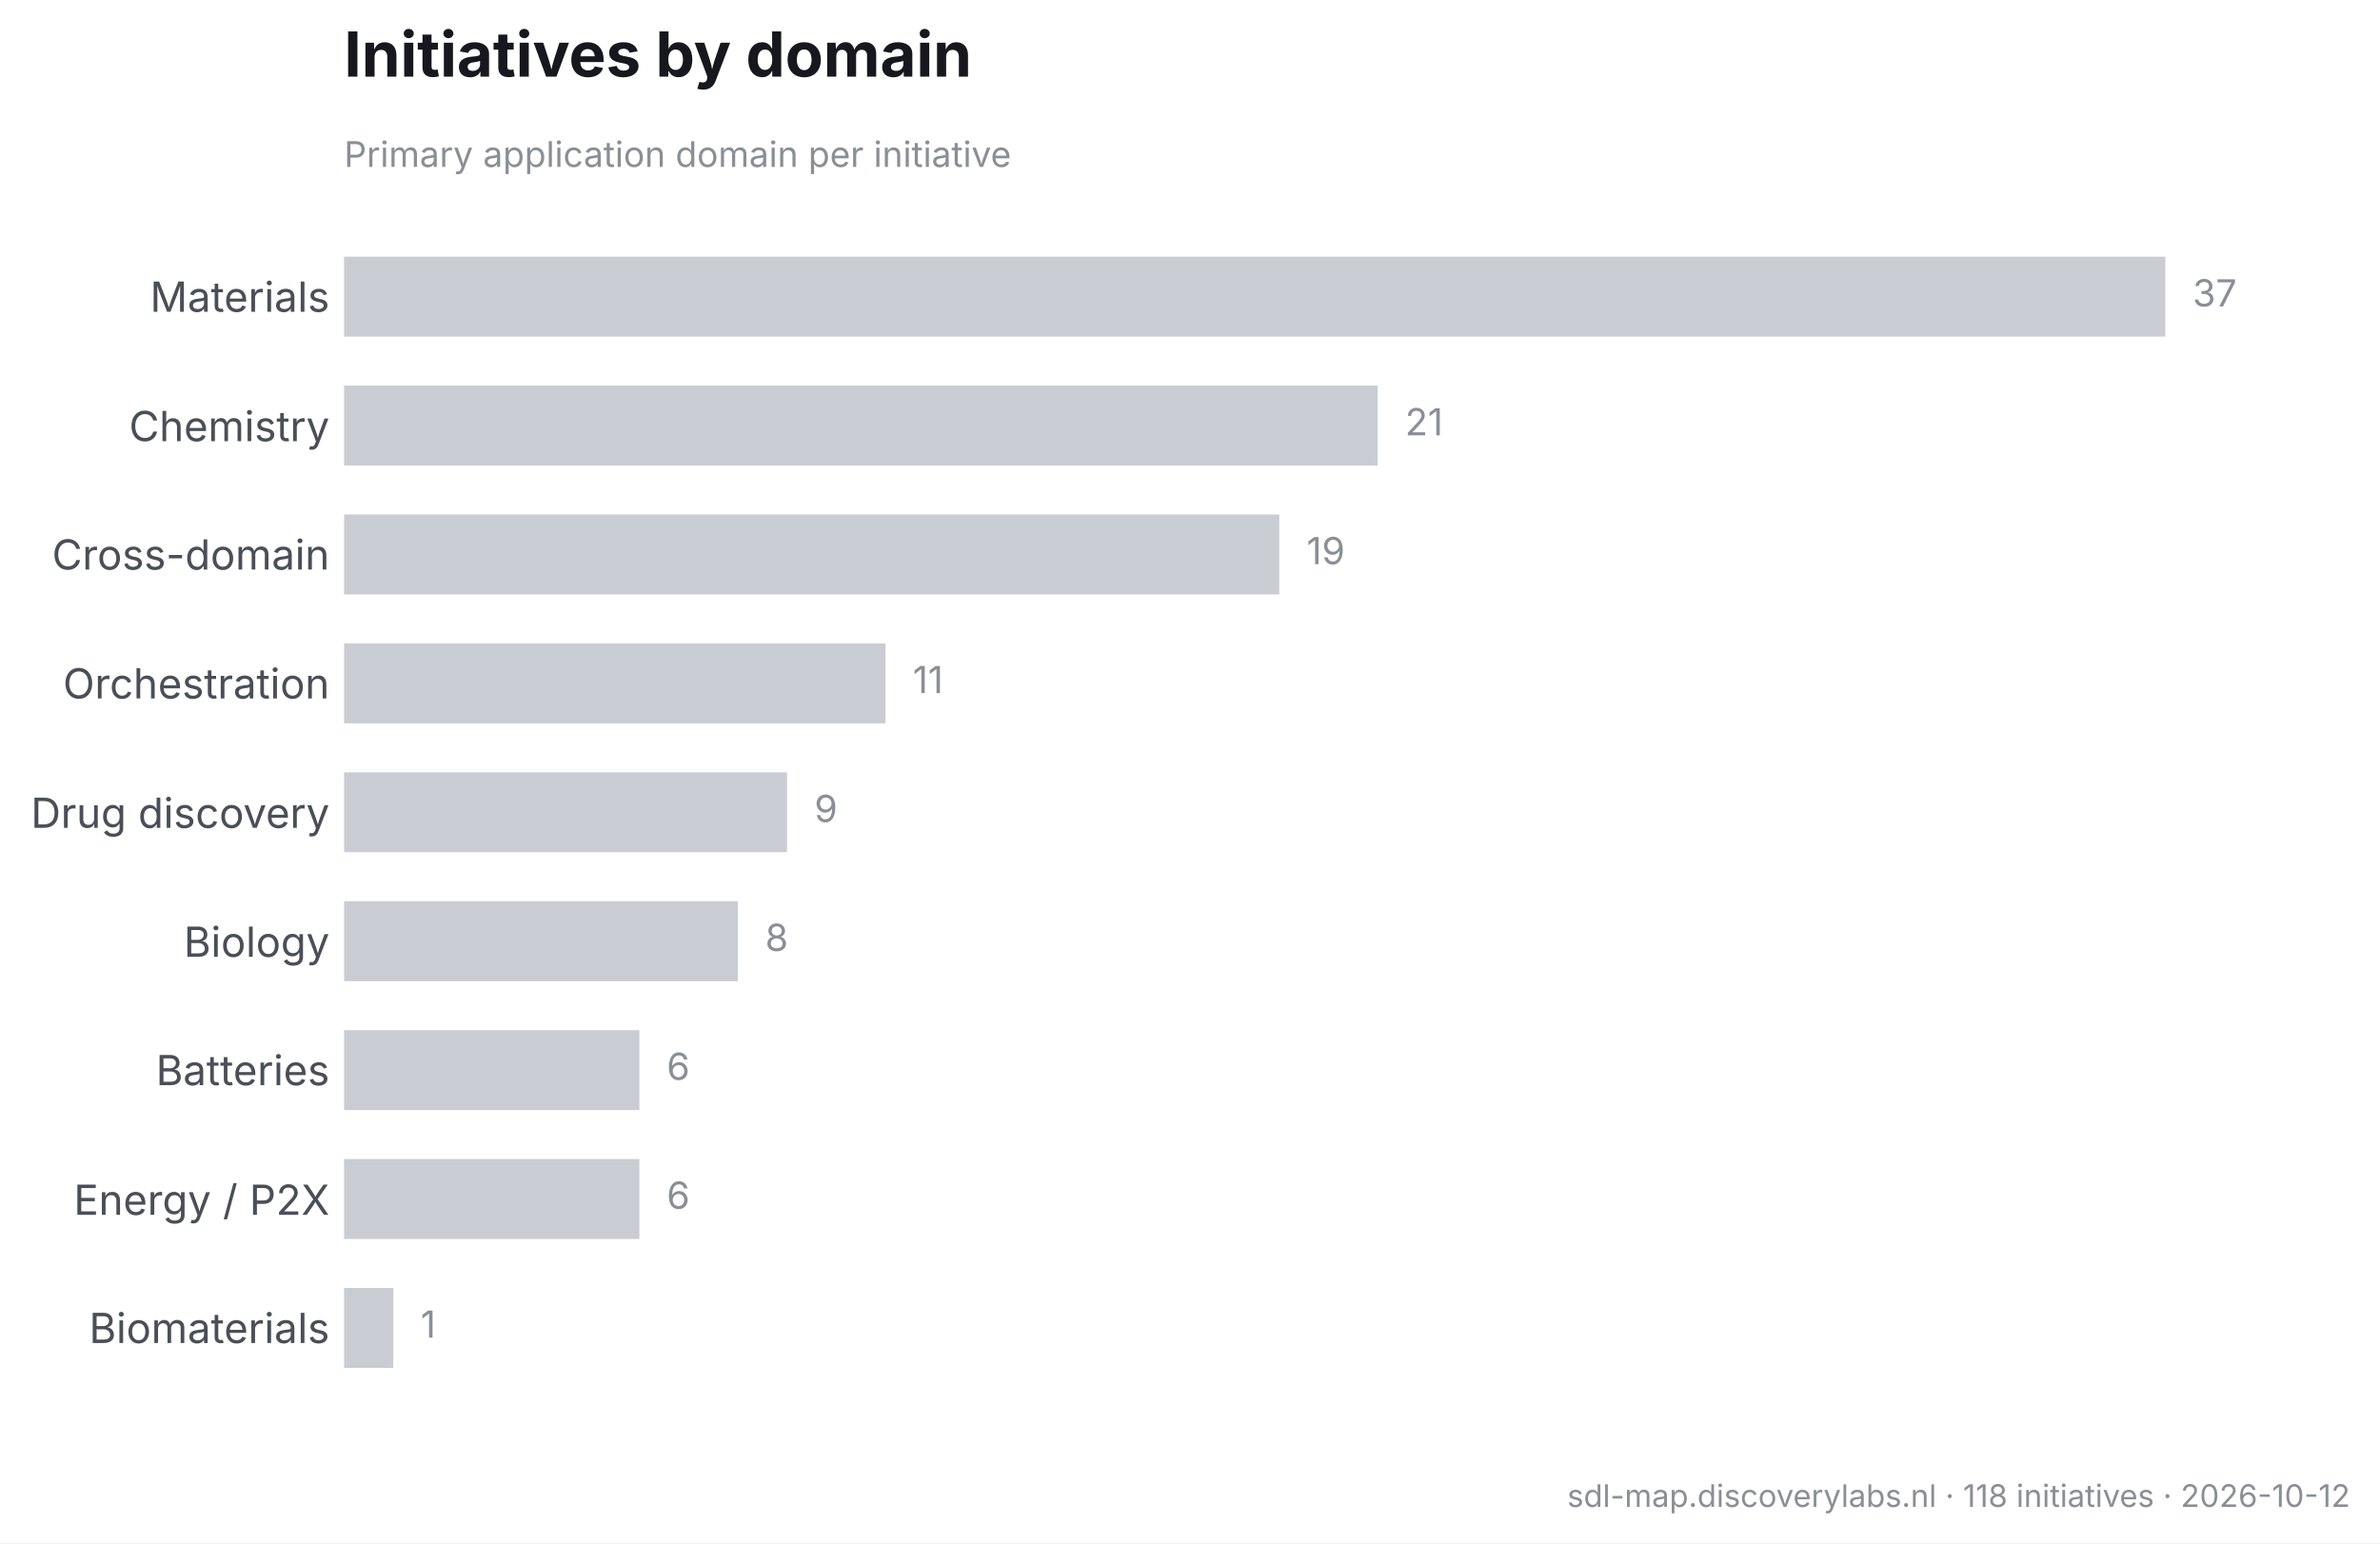
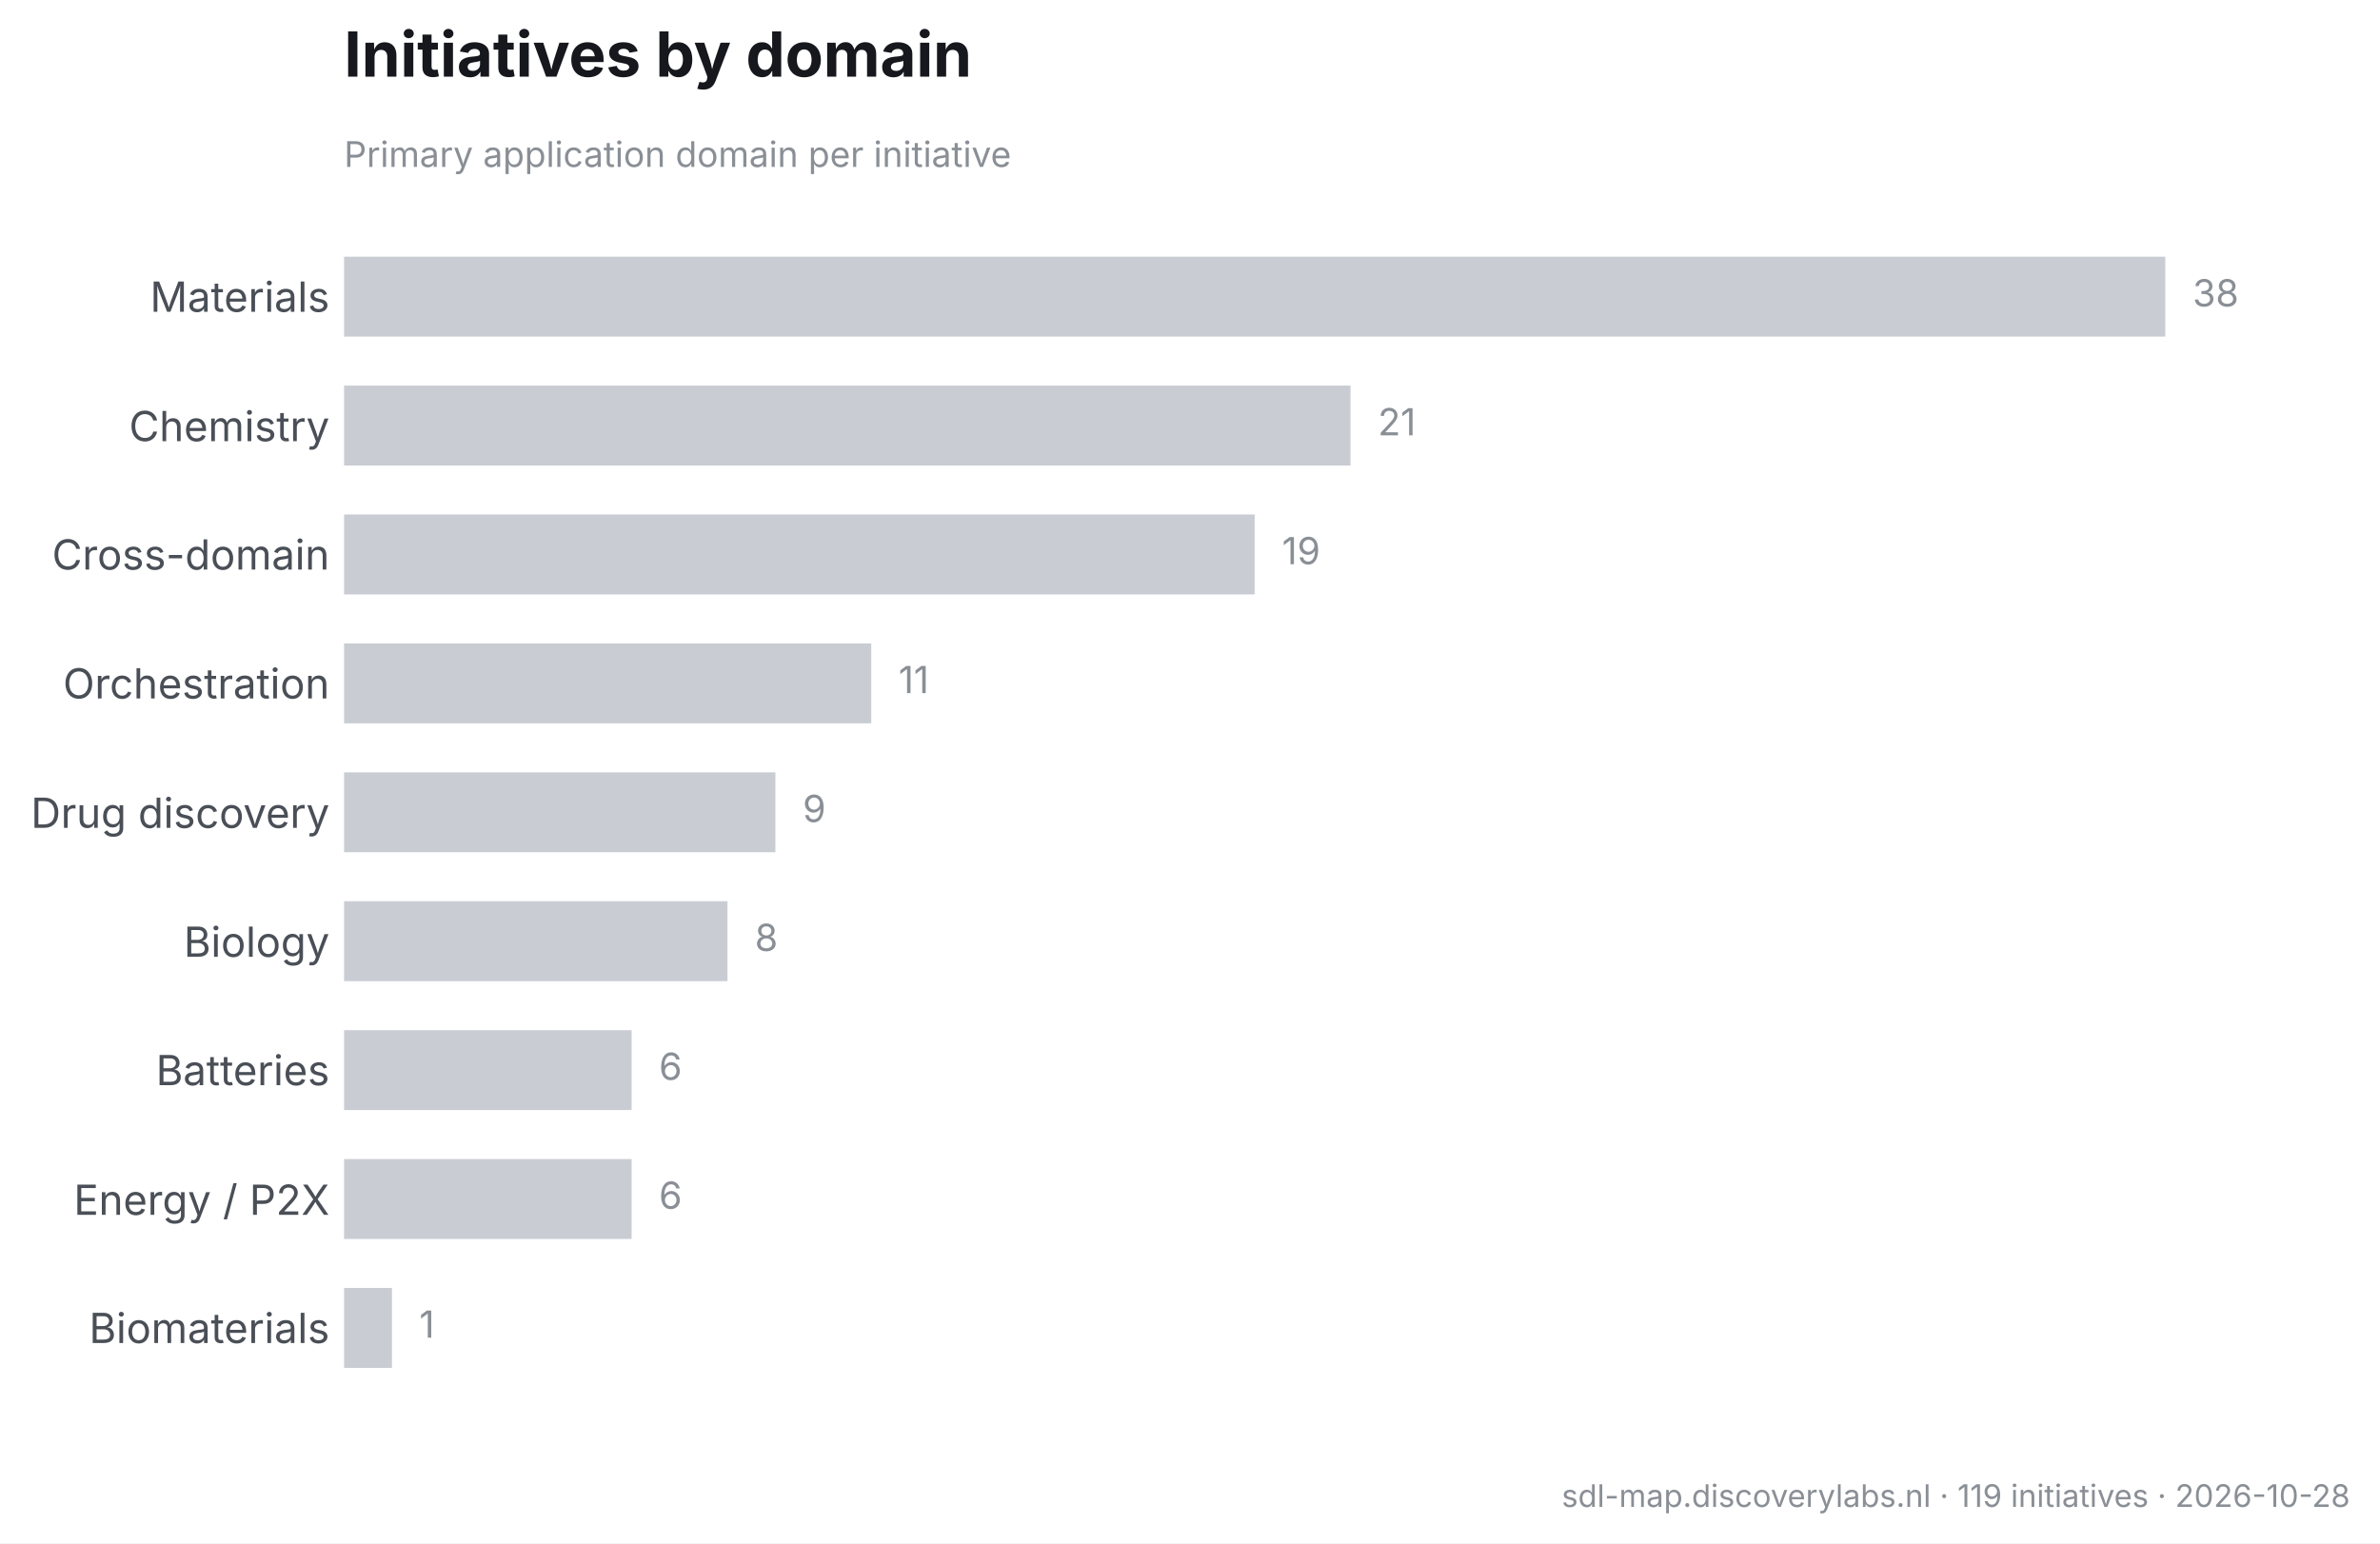
<svg xmlns="http://www.w3.org/2000/svg" width="573.506pt" height="371.916pt" viewBox="0 0 573.506 371.916" version="1.1">
  <defs>
    <style type="text/css">*{stroke-linejoin: round; stroke-linecap: butt}</style>
  </defs>
  <g id="figure_1">
    <g id="patch_1">
      <path d="M 0 371.916  L 573.506 371.916  L 573.506 0  L 0 0  z " style="fill: #ffffff" />
    </g>
    <g id="axes_1">
      <g id="patch_2">
        <path d="M 82.906 343.033  L 561.266 343.033  L 561.266 48.471  L 82.906 48.471  z " style="fill: #ffffff" />
      </g>
      <g id="matplotlib.axis_1" />
      <g id="matplotlib.axis_2">
        <g id="ytick_1">
          <g id="line2d_1" />
          <g id="text_1">
            <text style="font-size: 10px; font-family: 'Inter', 'Helvetica Neue', 'Arial', 'DejaVu Sans', 'Bitstream Vera Sans', 'Computer Modern Sans Serif', 'Lucida Grande', 'Verdana', 'Geneva', 'Lucid', 'Helvetica', 'Avant Garde', sans-serif; text-anchor: end; fill: #4a4f57" x="79.406" y="75.128" transform="rotate(-0 79.40625 75.12801)">Materials</text>
          </g>
        </g>
        <g id="ytick_2">
          <g id="line2d_2" />
          <g id="text_2">
            <text style="font-size: 10px; font-family: 'Inter', 'Helvetica Neue', 'Arial', 'DejaVu Sans', 'Bitstream Vera Sans', 'Computer Modern Sans Serif', 'Lucida Grande', 'Verdana', 'Geneva', 'Lucid', 'Helvetica', 'Avant Garde', sans-serif; text-anchor: end; fill: #4a4f57" x="79.406" y="106.313" transform="rotate(-0 79.40625 106.3129)">Chemistry</text>
          </g>
        </g>
        <g id="ytick_3">
          <g id="line2d_3" />
          <g id="text_3">
            <text style="font-size: 10px; font-family: 'Inter', 'Helvetica Neue', 'Arial', 'DejaVu Sans', 'Bitstream Vera Sans', 'Computer Modern Sans Serif', 'Lucida Grande', 'Verdana', 'Geneva', 'Lucid', 'Helvetica', 'Avant Garde', sans-serif; text-anchor: end; fill: #4a4f57" x="79.406" y="137.259" transform="rotate(-0 79.40625 137.2587)">Cross-domain</text>
          </g>
        </g>
        <g id="ytick_4">
          <g id="line2d_4" />
          <g id="text_4">
            <text style="font-size: 10px; font-family: 'Inter', 'Helvetica Neue', 'Arial', 'DejaVu Sans', 'Bitstream Vera Sans', 'Computer Modern Sans Serif', 'Lucida Grande', 'Verdana', 'Geneva', 'Lucid', 'Helvetica', 'Avant Garde', sans-serif; text-anchor: end; fill: #4a4f57" x="79.406" y="168.324" transform="rotate(-0 79.40625 168.324)">Orchestration</text>
          </g>
        </g>
        <g id="ytick_5">
          <g id="line2d_5" />
          <g id="text_5">
            <text style="font-size: 10px; font-family: 'Inter', 'Helvetica Neue', 'Arial', 'DejaVu Sans', 'Bitstream Vera Sans', 'Computer Modern Sans Serif', 'Lucida Grande', 'Verdana', 'Geneva', 'Lucid', 'Helvetica', 'Avant Garde', sans-serif; text-anchor: end; fill: #4a4f57" x="79.406" y="199.509" transform="rotate(-0 79.40625 199.5089)">Drug discovery</text>
          </g>
        </g>
        <g id="ytick_6">
          <g id="line2d_6" />
          <g id="text_6">
            <text style="font-size: 10px; font-family: 'Inter', 'Helvetica Neue', 'Arial', 'DejaVu Sans', 'Bitstream Vera Sans', 'Computer Modern Sans Serif', 'Lucida Grande', 'Verdana', 'Geneva', 'Lucid', 'Helvetica', 'Avant Garde', sans-serif; text-anchor: end; fill: #4a4f57" x="79.406" y="230.574" transform="rotate(-0 79.40625 230.5743)">Biology</text>
          </g>
        </g>
        <g id="ytick_7">
          <g id="line2d_7" />
          <g id="text_7">
            <text style="font-size: 10px; font-family: 'Inter', 'Helvetica Neue', 'Arial', 'DejaVu Sans', 'Bitstream Vera Sans', 'Computer Modern Sans Serif', 'Lucida Grande', 'Verdana', 'Geneva', 'Lucid', 'Helvetica', 'Avant Garde', sans-serif; text-anchor: end; fill: #4a4f57" x="79.406" y="261.52" transform="rotate(-0 79.40625 261.5201)">Batteries</text>
          </g>
        </g>
        <g id="ytick_8">
          <g id="line2d_8" />
          <g id="text_8">
            <text style="font-size: 10px; font-family: 'Inter', 'Helvetica Neue', 'Arial', 'DejaVu Sans', 'Bitstream Vera Sans', 'Computer Modern Sans Serif', 'Lucida Grande', 'Verdana', 'Geneva', 'Lucid', 'Helvetica', 'Avant Garde', sans-serif; text-anchor: end; fill: #4a4f57" x="79.406" y="292.757" transform="rotate(-0 79.40625 292.7565)">Energy / P2X</text>
          </g>
        </g>
        <g id="ytick_9">
          <g id="line2d_9" />
          <g id="text_9">
            <text style="font-size: 10px; font-family: 'Inter', 'Helvetica Neue', 'Arial', 'DejaVu Sans', 'Bitstream Vera Sans', 'Computer Modern Sans Serif', 'Lucida Grande', 'Verdana', 'Geneva', 'Lucid', 'Helvetica', 'Avant Garde', sans-serif; text-anchor: end; fill: #4a4f57" x="79.406" y="323.651" transform="rotate(-0 79.40625 323.6508)">Biomaterials</text>
          </g>
        </g>
      </g>
      <g id="patch_3">
-         <path d="M 82.906 61.86  L 521.769 61.86  L 521.769 81.121  L 82.906 81.121  z " clip-path="url(#p2d1abe1536)" style="fill: #c9cdd3" />
+         <path d="M 82.906 61.86  L 521.769 61.86  L 521.769 81.121  L 82.906 81.121  z " clip-path="url(#p3b82407947)" style="fill: #c9cdd3" />
      </g>
      <g id="patch_4">
-         <path d="M 82.906 92.926  L 331.99 92.926  L 331.99 112.186  L 82.906 112.186  z " clip-path="url(#p2d1abe1536)" style="fill: #c9cdd3" />
+         <path d="M 82.906 92.926  L 325.435 92.926  L 325.435 112.186  L 82.906 112.186  z " clip-path="url(#p3b82407947)" style="fill: #c9cdd3" />
      </g>
      <g id="patch_5">
-         <path d="M 82.906 123.991  L 308.268 123.991  L 308.268 143.251  L 82.906 143.251  z " clip-path="url(#p2d1abe1536)" style="fill: #c9cdd3" />
+         <path d="M 82.906 123.991  L 302.337 123.991  L 302.337 143.251  L 82.906 143.251  z " clip-path="url(#p3b82407947)" style="fill: #c9cdd3" />
      </g>
      <g id="patch_6">
-         <path d="M 82.906 155.056  L 213.379 155.056  L 213.379 174.317  L 82.906 174.317  z " clip-path="url(#p2d1abe1536)" style="fill: #c9cdd3" />
+         <path d="M 82.906 155.056  L 209.945 155.056  L 209.945 174.317  L 82.906 174.317  z " clip-path="url(#p3b82407947)" style="fill: #c9cdd3" />
      </g>
      <g id="patch_7">
-         <path d="M 82.906 186.122  L 189.657 186.122  L 189.657 205.382  L 82.906 205.382  z " clip-path="url(#p2d1abe1536)" style="fill: #c9cdd3" />
+         <path d="M 82.906 186.122  L 186.847 186.122  L 186.847 205.382  L 82.906 205.382  z " clip-path="url(#p3b82407947)" style="fill: #c9cdd3" />
      </g>
      <g id="patch_8">
-         <path d="M 82.906 217.187  L 177.795 217.187  L 177.795 236.447  L 82.906 236.447  z " clip-path="url(#p2d1abe1536)" style="fill: #c9cdd3" />
+         <path d="M 82.906 217.187  L 175.298 217.187  L 175.298 236.447  L 82.906 236.447  z " clip-path="url(#p3b82407947)" style="fill: #c9cdd3" />
      </g>
      <g id="patch_9">
-         <path d="M 82.906 248.252  L 154.073 248.252  L 154.073 267.513  L 82.906 267.513  z " clip-path="url(#p2d1abe1536)" style="fill: #c9cdd3" />
+         <path d="M 82.906 248.252  L 152.2 248.252  L 152.2 267.513  L 82.906 267.513  z " clip-path="url(#p3b82407947)" style="fill: #c9cdd3" />
      </g>
      <g id="patch_10">
-         <path d="M 82.906 279.318  L 154.073 279.318  L 154.073 298.578  L 82.906 298.578  z " clip-path="url(#p2d1abe1536)" style="fill: #c9cdd3" />
+         <path d="M 82.906 279.318  L 152.2 279.318  L 152.2 298.578  L 82.906 298.578  z " clip-path="url(#p3b82407947)" style="fill: #c9cdd3" />
      </g>
      <g id="patch_11">
-         <path d="M 82.906 310.383  L 94.767 310.383  L 94.767 329.644  L 82.906 329.644  z " clip-path="url(#p2d1abe1536)" style="fill: #c9cdd3" />
+         <path d="M 82.906 310.383  L 94.455 310.383  L 94.455 329.644  L 82.906 329.644  z " clip-path="url(#p3b82407947)" style="fill: #c9cdd3" />
      </g>
      <g id="text_10">
-         <text style="font-size: 9px; font-family: 'Inter', 'Helvetica Neue', 'Arial', 'DejaVu Sans', 'Bitstream Vera Sans', 'Computer Modern Sans Serif', 'Lucida Grande', 'Verdana', 'Geneva', 'Lucid', 'Helvetica', 'Avant Garde', sans-serif; text-anchor: start; fill: #8a8f96" x="528.352" y="73.846" transform="rotate(-0 528.3516 73.84598)">37</text>
+         <text style="font-size: 9px; font-family: 'Inter', 'Helvetica Neue', 'Arial', 'DejaVu Sans', 'Bitstream Vera Sans', 'Computer Modern Sans Serif', 'Lucida Grande', 'Verdana', 'Geneva', 'Lucid', 'Helvetica', 'Avant Garde', sans-serif; text-anchor: start; fill: #8a8f96" x="528.352" y="73.846" transform="rotate(-0 528.3516 73.84598)">38</text>
      </g>
      <g id="text_11">
-         <text style="font-size: 9px; font-family: 'Inter', 'Helvetica Neue', 'Arial', 'DejaVu Sans', 'Bitstream Vera Sans', 'Computer Modern Sans Serif', 'Lucida Grande', 'Verdana', 'Geneva', 'Lucid', 'Helvetica', 'Avant Garde', sans-serif; text-anchor: start; fill: #8a8f96" x="338.573" y="104.911" transform="rotate(-0 338.5732 104.9113)">21</text>
+         <text style="font-size: 9px; font-family: 'Inter', 'Helvetica Neue', 'Arial', 'DejaVu Sans', 'Bitstream Vera Sans', 'Computer Modern Sans Serif', 'Lucida Grande', 'Verdana', 'Geneva', 'Lucid', 'Helvetica', 'Avant Garde', sans-serif; text-anchor: start; fill: #8a8f96" x="332.018" y="104.911" transform="rotate(-0 332.0184 104.9113)">21</text>
      </g>
      <g id="text_12">
-         <text style="font-size: 9px; font-family: 'Inter', 'Helvetica Neue', 'Arial', 'DejaVu Sans', 'Bitstream Vera Sans', 'Computer Modern Sans Serif', 'Lucida Grande', 'Verdana', 'Geneva', 'Lucid', 'Helvetica', 'Avant Garde', sans-serif; text-anchor: start; fill: #8a8f96" x="314.851" y="135.977" transform="rotate(-0 314.851 135.9767)">19</text>
+         <text style="font-size: 9px; font-family: 'Inter', 'Helvetica Neue', 'Arial', 'DejaVu Sans', 'Bitstream Vera Sans', 'Computer Modern Sans Serif', 'Lucida Grande', 'Verdana', 'Geneva', 'Lucid', 'Helvetica', 'Avant Garde', sans-serif; text-anchor: start; fill: #8a8f96" x="308.92" y="135.977" transform="rotate(-0 308.9204 135.9767)">19</text>
      </g>
      <g id="text_13">
-         <text style="font-size: 9px; font-family: 'Inter', 'Helvetica Neue', 'Arial', 'DejaVu Sans', 'Bitstream Vera Sans', 'Computer Modern Sans Serif', 'Lucida Grande', 'Verdana', 'Geneva', 'Lucid', 'Helvetica', 'Avant Garde', sans-serif; text-anchor: start; fill: #8a8f96" x="219.962" y="167.042" transform="rotate(-0 219.9618 167.042)">11</text>
+         <text style="font-size: 9px; font-family: 'Inter', 'Helvetica Neue', 'Arial', 'DejaVu Sans', 'Bitstream Vera Sans', 'Computer Modern Sans Serif', 'Lucida Grande', 'Verdana', 'Geneva', 'Lucid', 'Helvetica', 'Avant Garde', sans-serif; text-anchor: start; fill: #8a8f96" x="216.528" y="167.042" transform="rotate(-0 216.5283 167.042)">11</text>
      </g>
      <g id="text_14">
-         <text style="font-size: 9px; font-family: 'Inter', 'Helvetica Neue', 'Arial', 'DejaVu Sans', 'Bitstream Vera Sans', 'Computer Modern Sans Serif', 'Lucida Grande', 'Verdana', 'Geneva', 'Lucid', 'Helvetica', 'Avant Garde', sans-serif; text-anchor: start; fill: #8a8f96" x="196.239" y="198.107" transform="rotate(-0 196.2395 198.1074)">9</text>
+         <text style="font-size: 9px; font-family: 'Inter', 'Helvetica Neue', 'Arial', 'DejaVu Sans', 'Bitstream Vera Sans', 'Computer Modern Sans Serif', 'Lucida Grande', 'Verdana', 'Geneva', 'Lucid', 'Helvetica', 'Avant Garde', sans-serif; text-anchor: start; fill: #8a8f96" x="193.43" y="198.107" transform="rotate(-0 193.4303 198.1074)">9</text>
      </g>
      <g id="text_15">
-         <text style="font-size: 9px; font-family: 'Inter', 'Helvetica Neue', 'Arial', 'DejaVu Sans', 'Bitstream Vera Sans', 'Computer Modern Sans Serif', 'Lucida Grande', 'Verdana', 'Geneva', 'Lucid', 'Helvetica', 'Avant Garde', sans-serif; text-anchor: start; fill: #8a8f96" x="184.378" y="229.173" transform="rotate(-0 184.3784 229.1727)">8</text>
+         <text style="font-size: 9px; font-family: 'Inter', 'Helvetica Neue', 'Arial', 'DejaVu Sans', 'Bitstream Vera Sans', 'Computer Modern Sans Serif', 'Lucida Grande', 'Verdana', 'Geneva', 'Lucid', 'Helvetica', 'Avant Garde', sans-serif; text-anchor: start; fill: #8a8f96" x="181.881" y="229.173" transform="rotate(-0 181.8813 229.1727)">8</text>
      </g>
      <g id="text_16">
-         <text style="font-size: 9px; font-family: 'Inter', 'Helvetica Neue', 'Arial', 'DejaVu Sans', 'Bitstream Vera Sans', 'Computer Modern Sans Serif', 'Lucida Grande', 'Verdana', 'Geneva', 'Lucid', 'Helvetica', 'Avant Garde', sans-serif; text-anchor: start; fill: #8a8f96" x="160.656" y="260.238" transform="rotate(-0 160.6561 260.2381)">6</text>
+         <text style="font-size: 9px; font-family: 'Inter', 'Helvetica Neue', 'Arial', 'DejaVu Sans', 'Bitstream Vera Sans', 'Computer Modern Sans Serif', 'Lucida Grande', 'Verdana', 'Geneva', 'Lucid', 'Helvetica', 'Avant Garde', sans-serif; text-anchor: start; fill: #8a8f96" x="158.783" y="260.238" transform="rotate(-0 158.7832 260.2381)">6</text>
      </g>
      <g id="text_17">
-         <text style="font-size: 9px; font-family: 'Inter', 'Helvetica Neue', 'Arial', 'DejaVu Sans', 'Bitstream Vera Sans', 'Computer Modern Sans Serif', 'Lucida Grande', 'Verdana', 'Geneva', 'Lucid', 'Helvetica', 'Avant Garde', sans-serif; text-anchor: start; fill: #8a8f96" x="160.656" y="291.303" transform="rotate(-0 160.6561 291.3034)">6</text>
+         <text style="font-size: 9px; font-family: 'Inter', 'Helvetica Neue', 'Arial', 'DejaVu Sans', 'Bitstream Vera Sans', 'Computer Modern Sans Serif', 'Lucida Grande', 'Verdana', 'Geneva', 'Lucid', 'Helvetica', 'Avant Garde', sans-serif; text-anchor: start; fill: #8a8f96" x="158.783" y="291.303" transform="rotate(-0 158.7832 291.3034)">6</text>
      </g>
      <g id="text_18">
-         <text style="font-size: 9px; font-family: 'Inter', 'Helvetica Neue', 'Arial', 'DejaVu Sans', 'Bitstream Vera Sans', 'Computer Modern Sans Serif', 'Lucida Grande', 'Verdana', 'Geneva', 'Lucid', 'Helvetica', 'Avant Garde', sans-serif; text-anchor: start; fill: #8a8f96" x="101.35" y="322.369" transform="rotate(-0 101.3503 322.3687)">1</text>
+         <text style="font-size: 9px; font-family: 'Inter', 'Helvetica Neue', 'Arial', 'DejaVu Sans', 'Bitstream Vera Sans', 'Computer Modern Sans Serif', 'Lucida Grande', 'Verdana', 'Geneva', 'Lucid', 'Helvetica', 'Avant Garde', sans-serif; text-anchor: start; fill: #8a8f96" x="101.038" y="322.369" transform="rotate(-0 101.0382 322.3687)">1</text>
      </g>
      <g id="text_19">
        <text style="font-size: 8.5px; font-family: 'Inter', 'Helvetica Neue', 'Arial', 'DejaVu Sans', 'Bitstream Vera Sans', 'Computer Modern Sans Serif', 'Lucida Grande', 'Verdana', 'Geneva', 'Lucid', 'Helvetica', 'Avant Garde', sans-serif; text-anchor: start; fill: #8a8f96" x="82.906" y="40.223" transform="rotate(-0 82.90625 40.223)">Primary application domain per initiative</text>
      </g>
      <g id="text_20">
        <text style="font-weight: 650; font-size: 15px; font-family: 'Inter', 'Helvetica Neue', 'Arial', 'DejaVu Sans', 'Bitstream Vera Sans', 'Computer Modern Sans Serif', 'Lucida Grande', 'Verdana', 'Geneva', 'Lucid', 'Helvetica', 'Avant Garde', sans-serif; text-anchor: start; fill: #16181d" x="82.906" y="18.471" transform="rotate(-0 82.90625 18.47109)">Initiatives by domain</text>
      </g>
    </g>
    <g id="text_21">
-       <text style="font-size: 7.5px; font-family: 'Inter', 'Helvetica Neue', 'Arial', 'DejaVu Sans', 'Bitstream Vera Sans', 'Computer Modern Sans Serif', 'Lucida Grande', 'Verdana', 'Geneva', 'Lucid', 'Helvetica', 'Avant Garde', sans-serif; text-anchor: end; fill: #8a8f96" x="566.306" y="363.157" transform="rotate(-0 566.3062 363.1567)">sdl-map.discoverylabs.nl · 118 initiatives · 2026-10-12</text>
+       <text style="font-size: 7.5px; font-family: 'Inter', 'Helvetica Neue', 'Arial', 'DejaVu Sans', 'Bitstream Vera Sans', 'Computer Modern Sans Serif', 'Lucida Grande', 'Verdana', 'Geneva', 'Lucid', 'Helvetica', 'Avant Garde', sans-serif; text-anchor: end; fill: #8a8f96" x="566.306" y="363.157" transform="rotate(-0 566.3062 363.1567)">sdl-map.discoverylabs.nl · 119 initiatives · 2026-10-28</text>
    </g>
  </g>
  <defs>
-     <clipPath id="p2d1abe1536">
+     <clipPath id="p3b82407947">
      <rect x="82.906" y="48.471" width="478.36" height="294.562" />
    </clipPath>
  </defs>
</svg>
